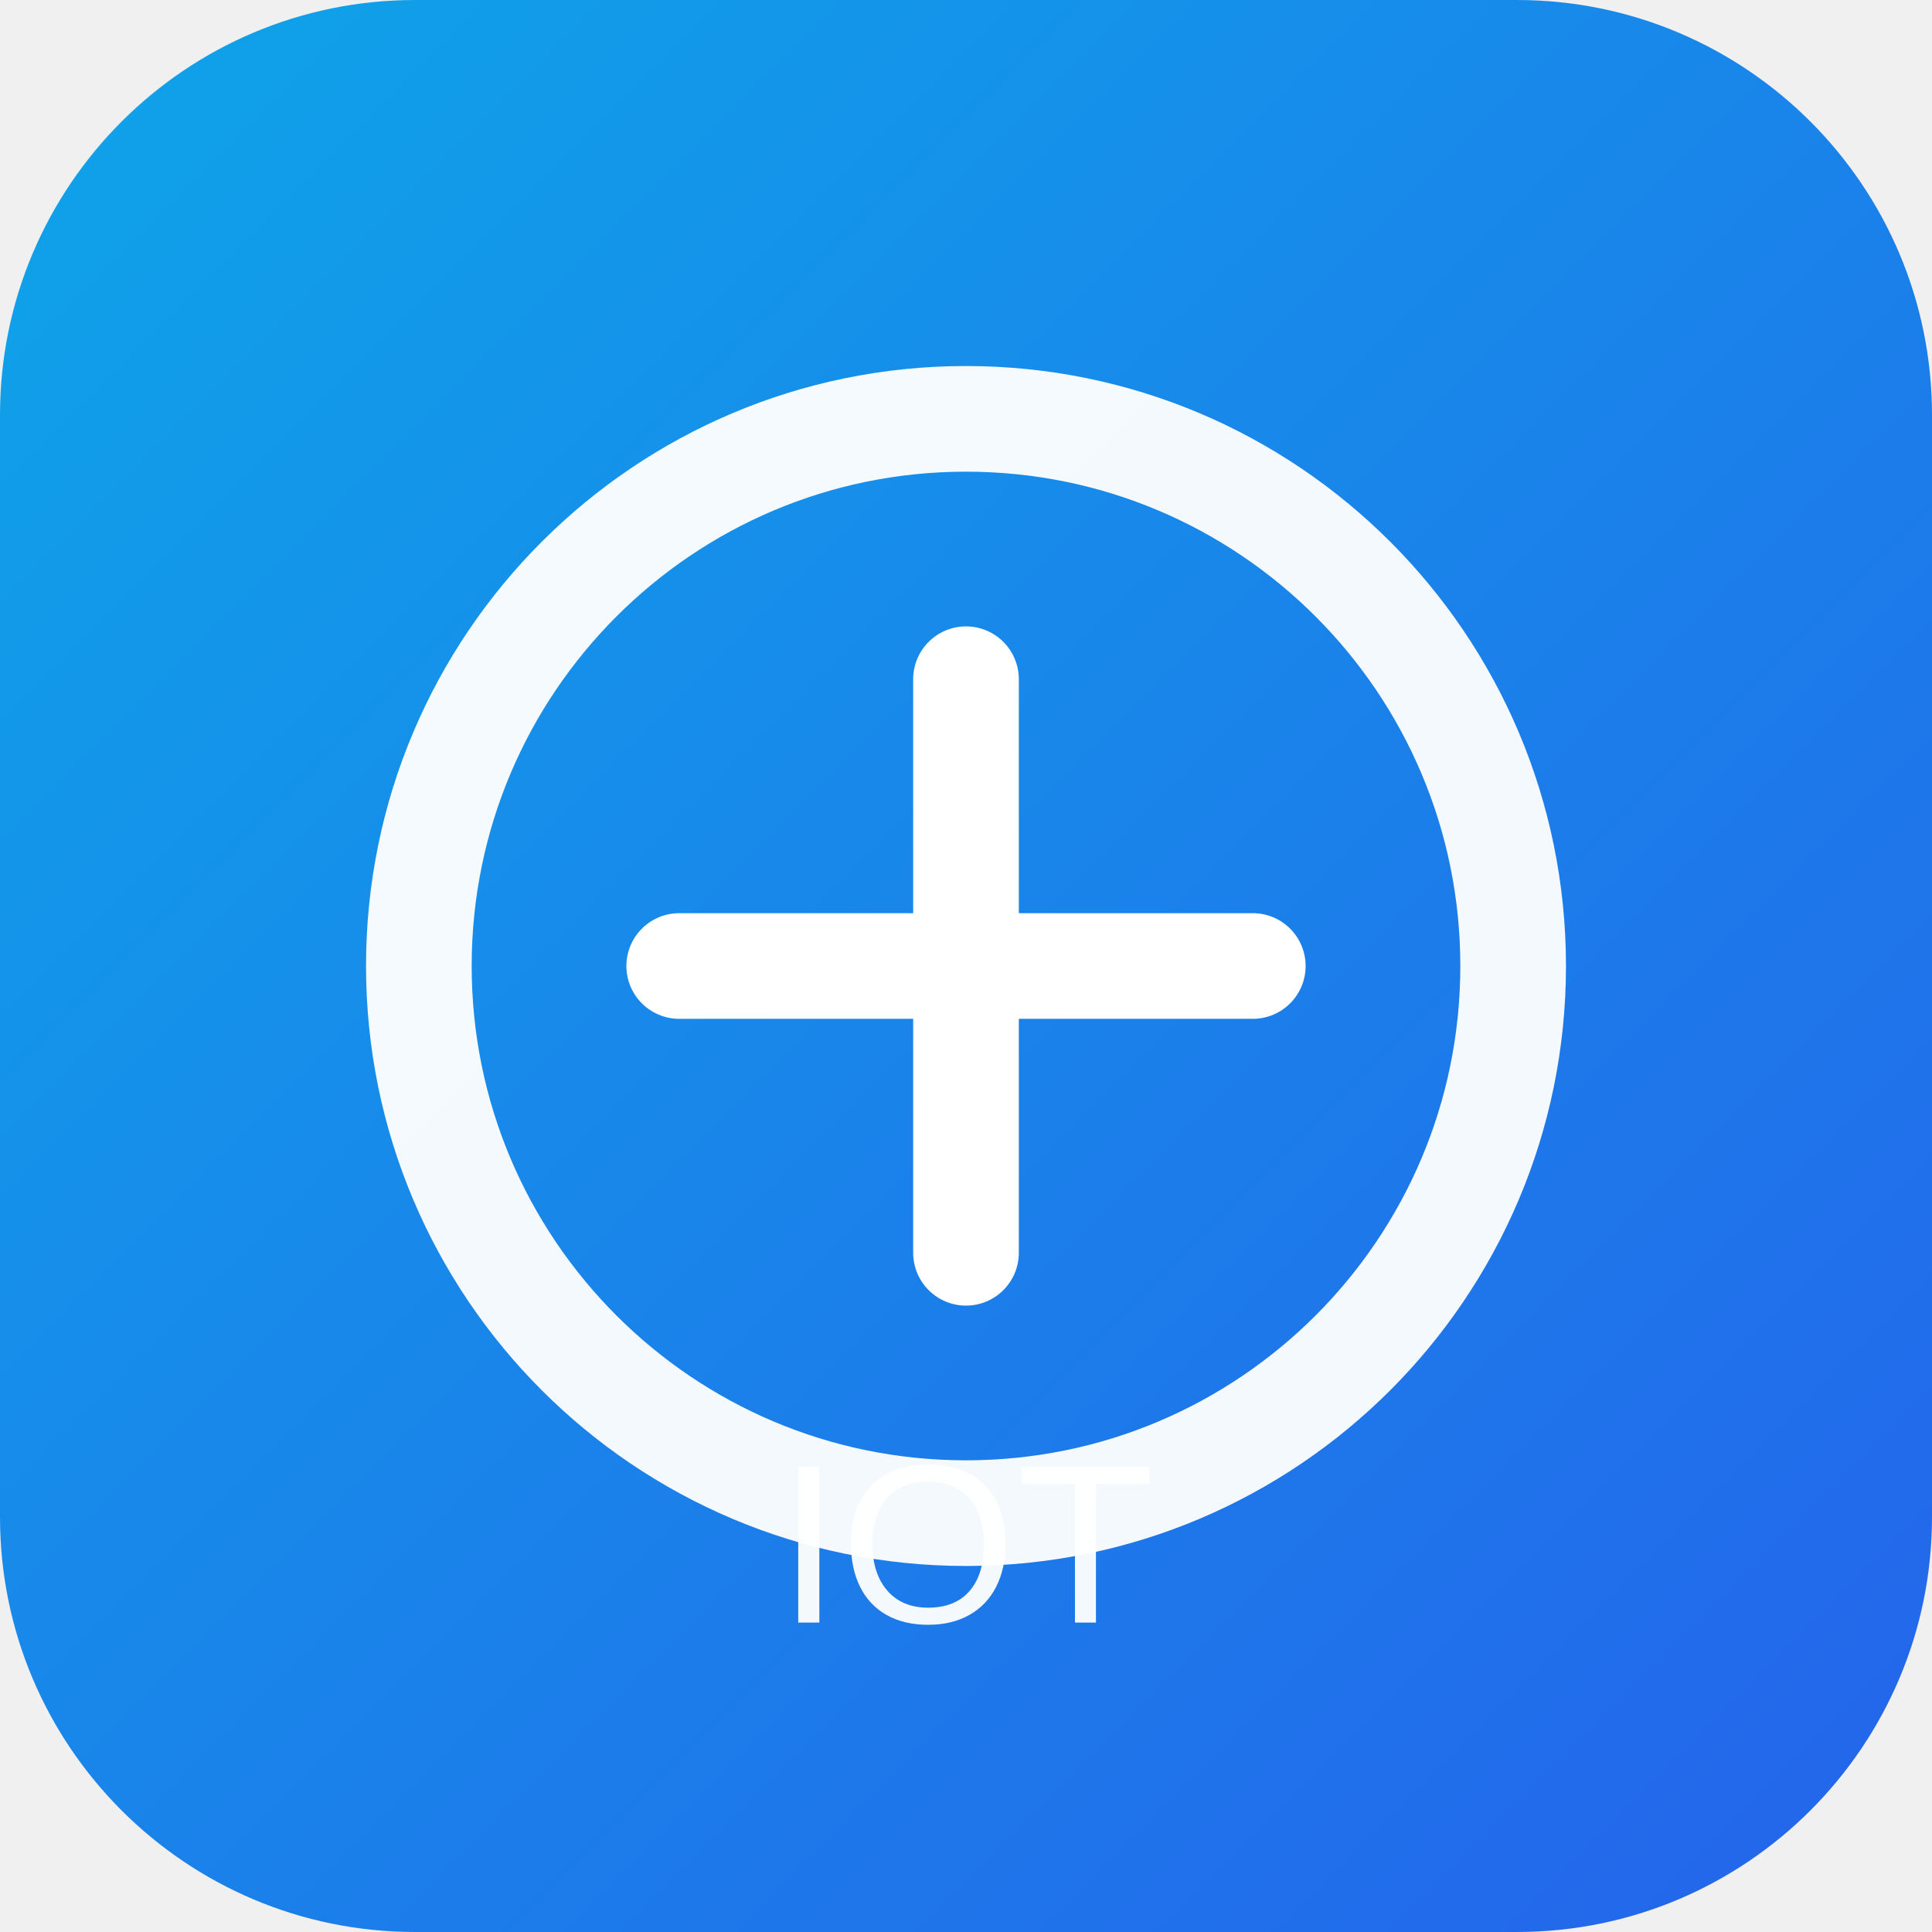
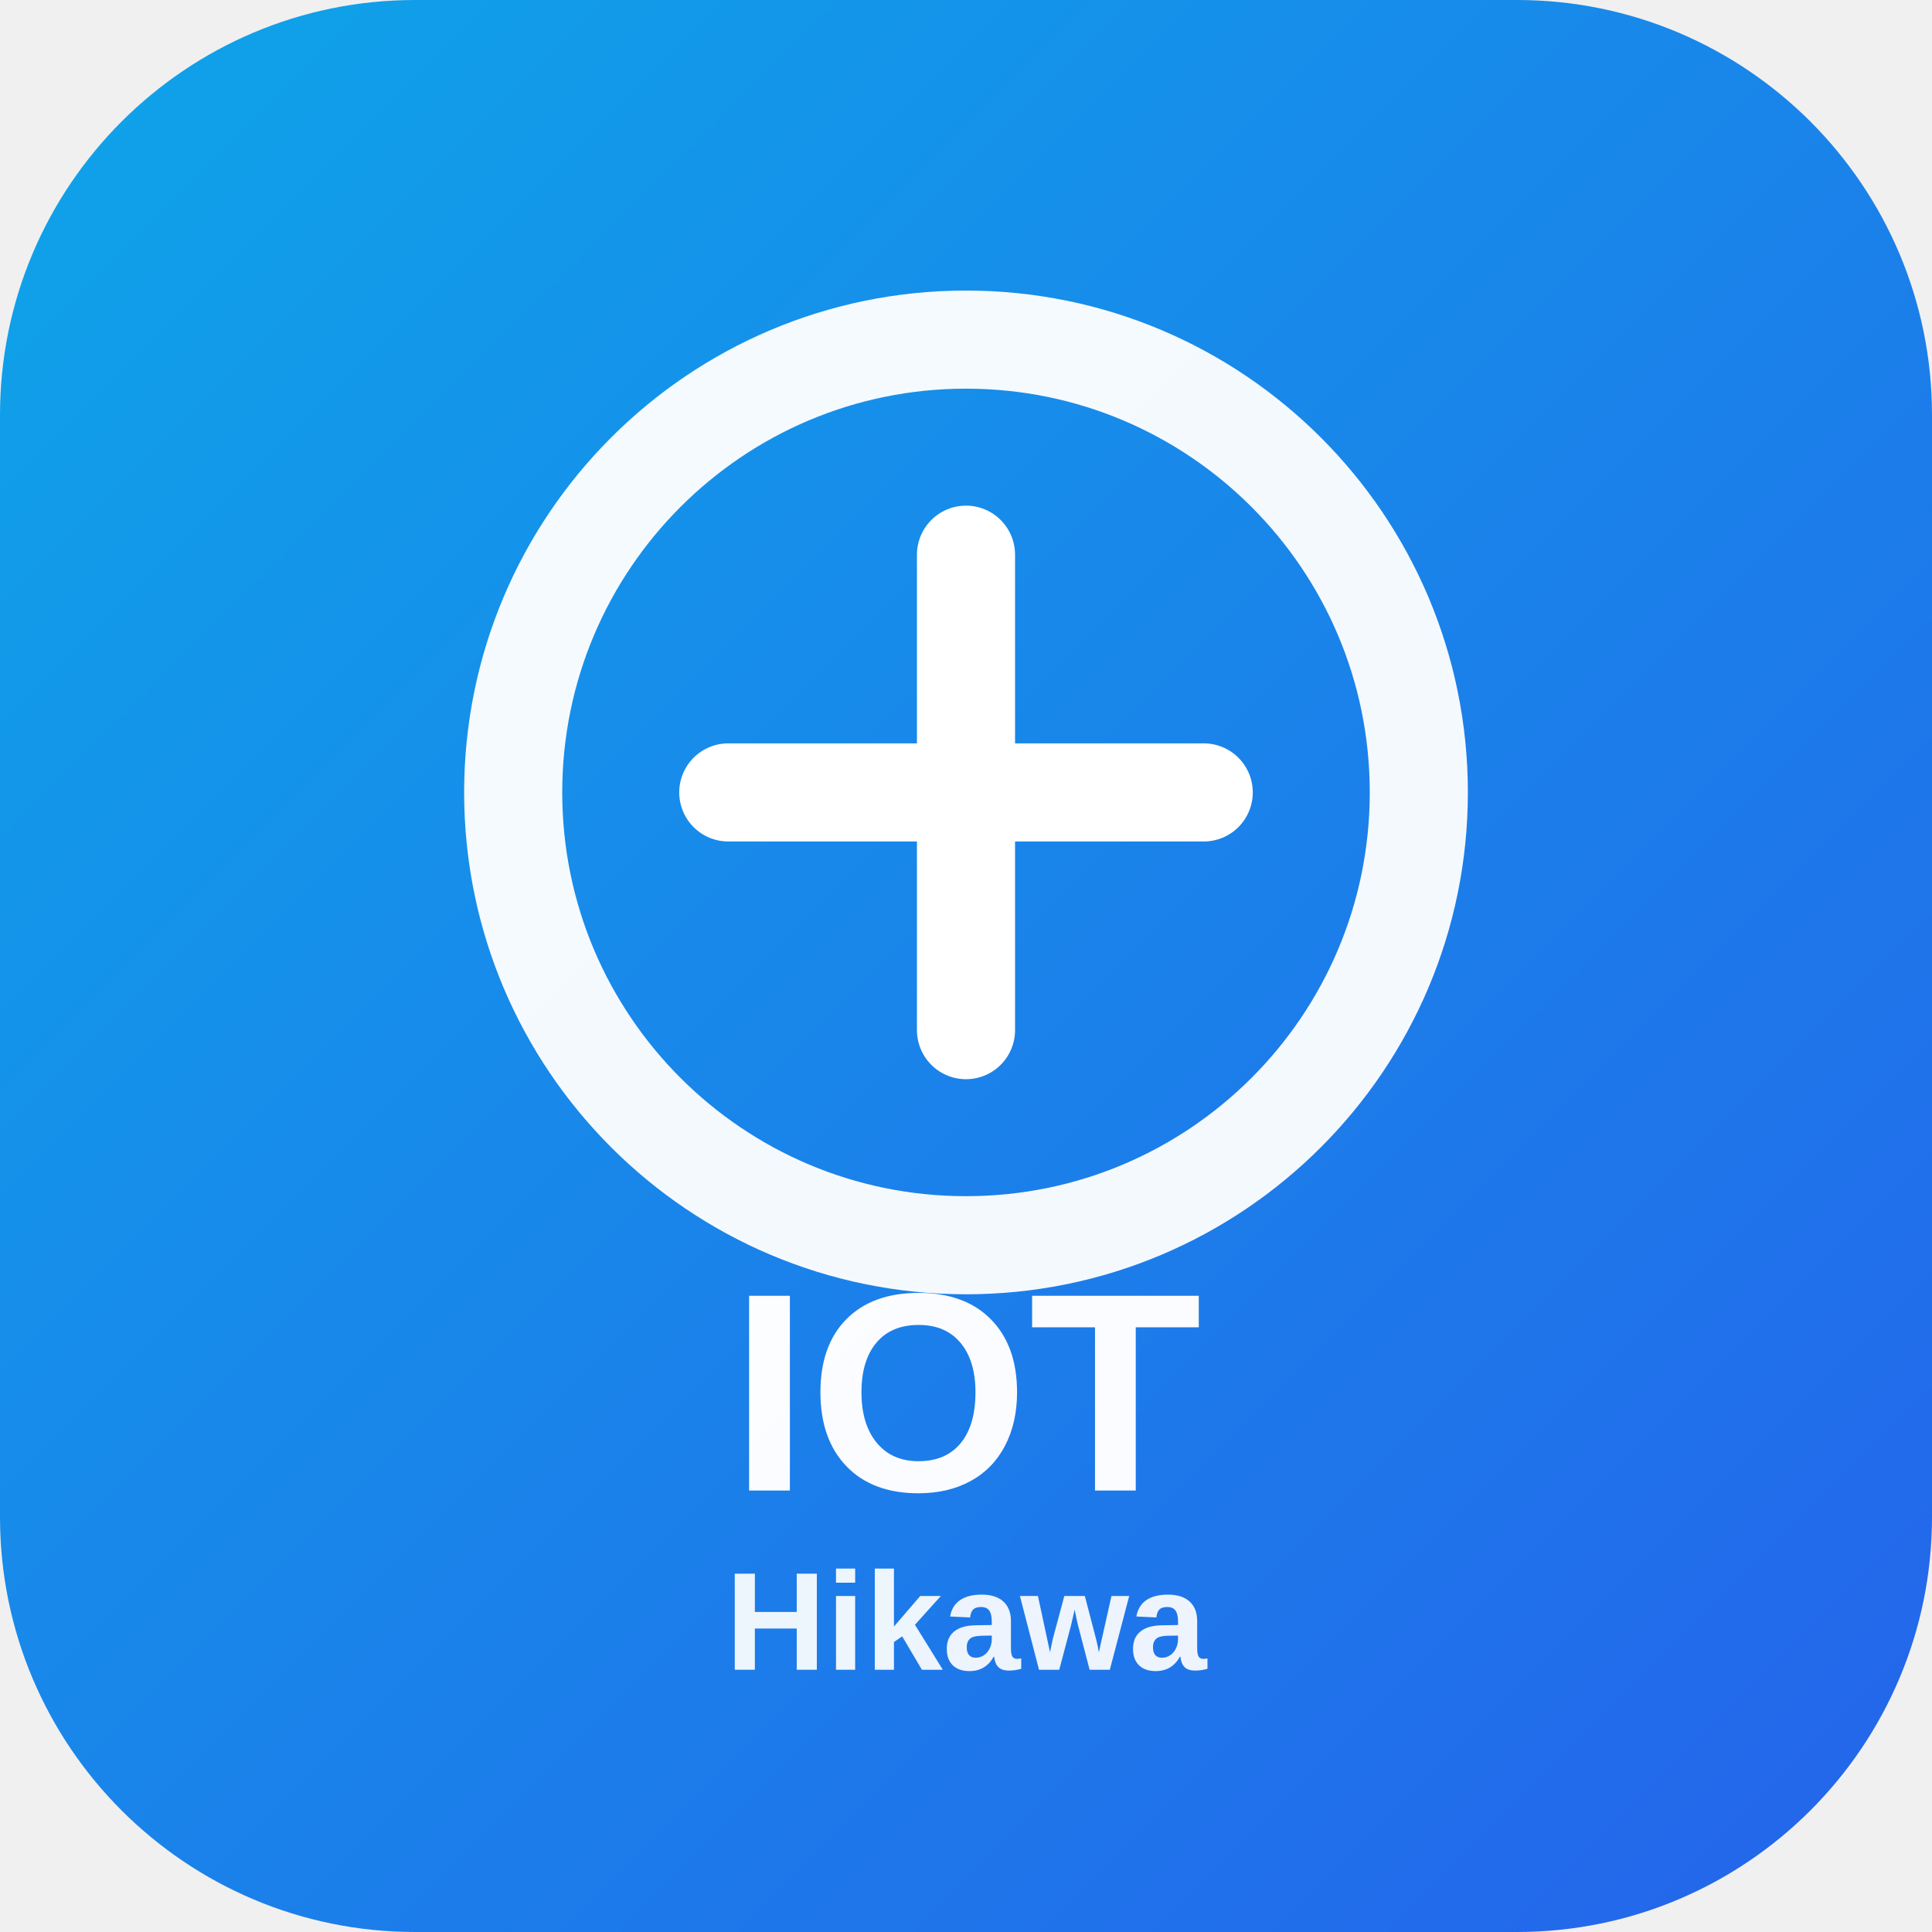
<svg xmlns="http://www.w3.org/2000/svg" width="1024" height="1024" viewBox="0 0 1024 1024">
  <defs>
    <linearGradient id="g" x1="0" y1="0" x2="1" y2="1">
      <stop offset="0%" stop-color="#0ea5e9" />
      <stop offset="100%" stop-color="#2563eb" />
    </linearGradient>
  </defs>
  <rect x="0" y="0" width="1024" height="1024" rx="220" fill="url(#g)" />
-   <circle cx="512" cy="512" r="290" fill="none" stroke="#ffffff" stroke-width="56" opacity="0.95" />
-   <path d="M360 512h304" stroke="#ffffff" stroke-width="56" stroke-linecap="round" />
-   <path d="M512 360v304" stroke="#ffffff" stroke-width="56" stroke-linecap="round" />
-   <text x="512" y="860" font-family="Arial, Helvetica, sans-serif" font-size="120" text-anchor="middle" fill="#ffffff" opacity="0.95">IOT</text>
+   <circle cx="512" cy="420" r="240" fill="none" stroke="#ffffff" stroke-width="52" opacity="0.95" />
+   <path d="M386 420h252" stroke="#ffffff" stroke-width="52" stroke-linecap="round" />
+   <path d="M512 294v252" stroke="#ffffff" stroke-width="52" stroke-linecap="round" />
+   <text x="512" y="790" font-family="Arial, Helvetica, sans-serif" font-size="150" font-weight="700" text-anchor="middle" fill="#ffffff" opacity="0.98">IOT</text>
+   <text x="512" y="885" font-family="Arial, Helvetica, sans-serif" font-size="74" font-weight="600" text-anchor="middle" fill="#ffffff" opacity="0.92">Hikawa</text>
</svg>
